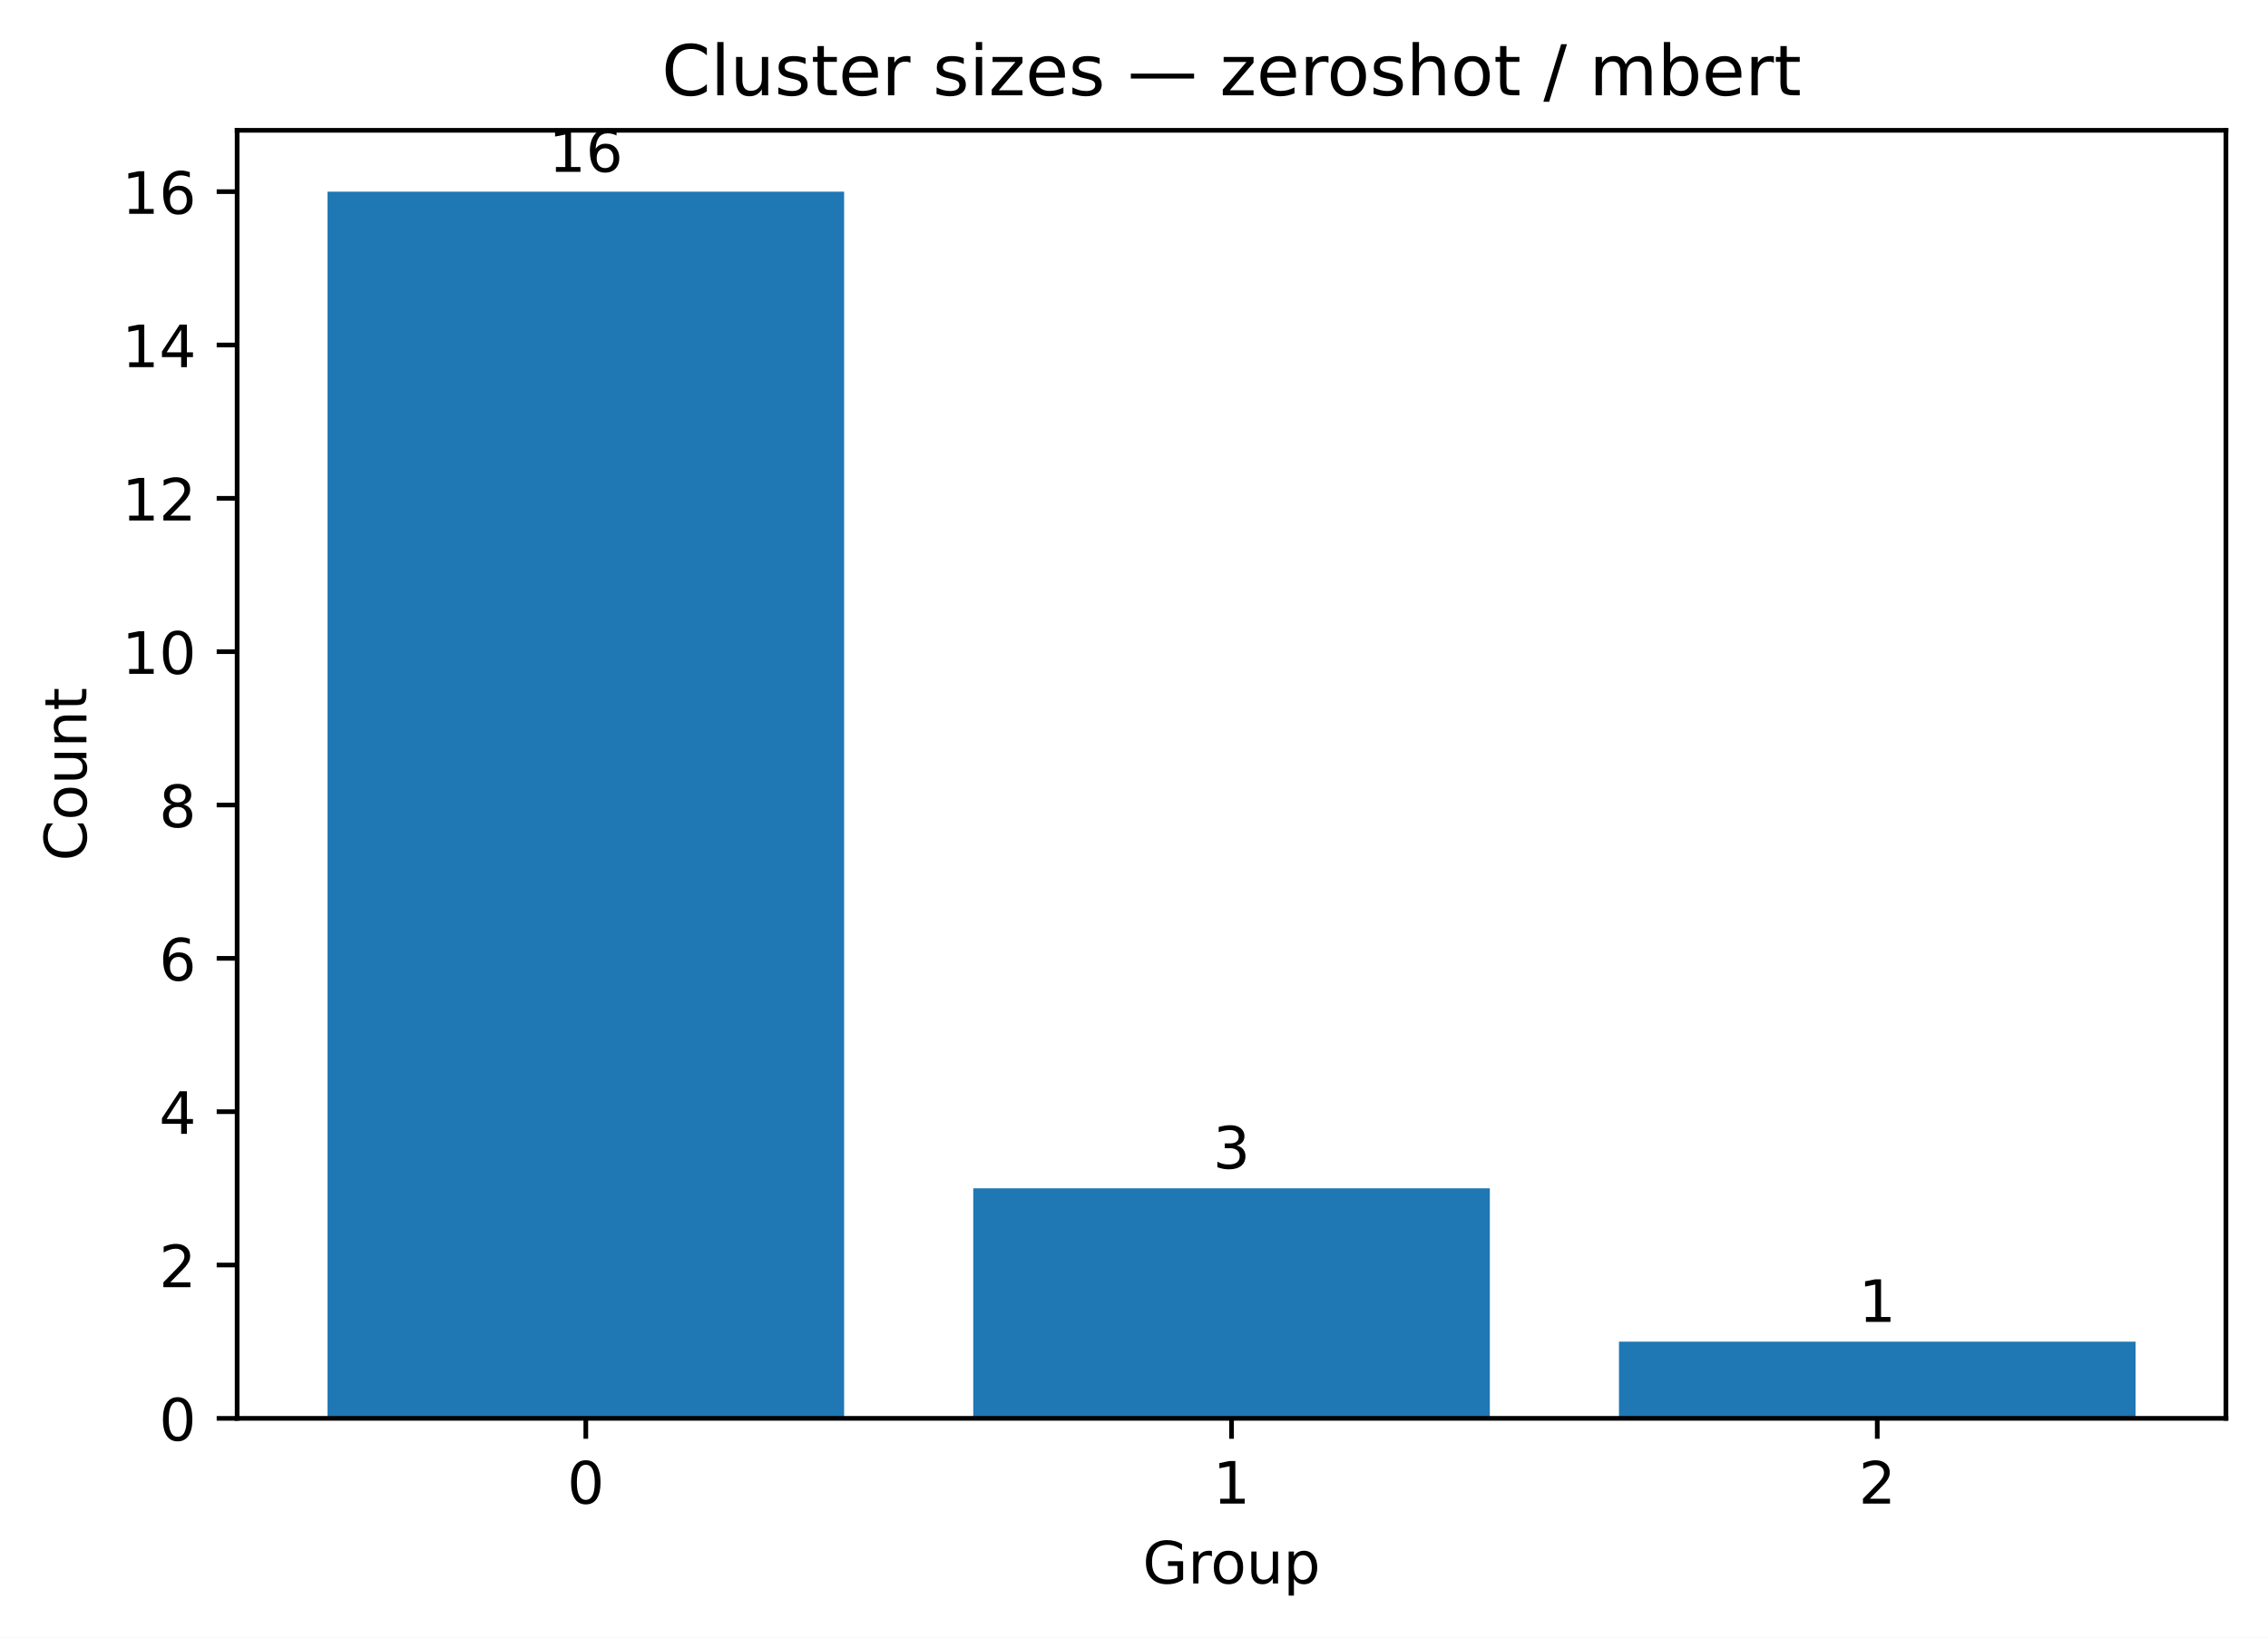
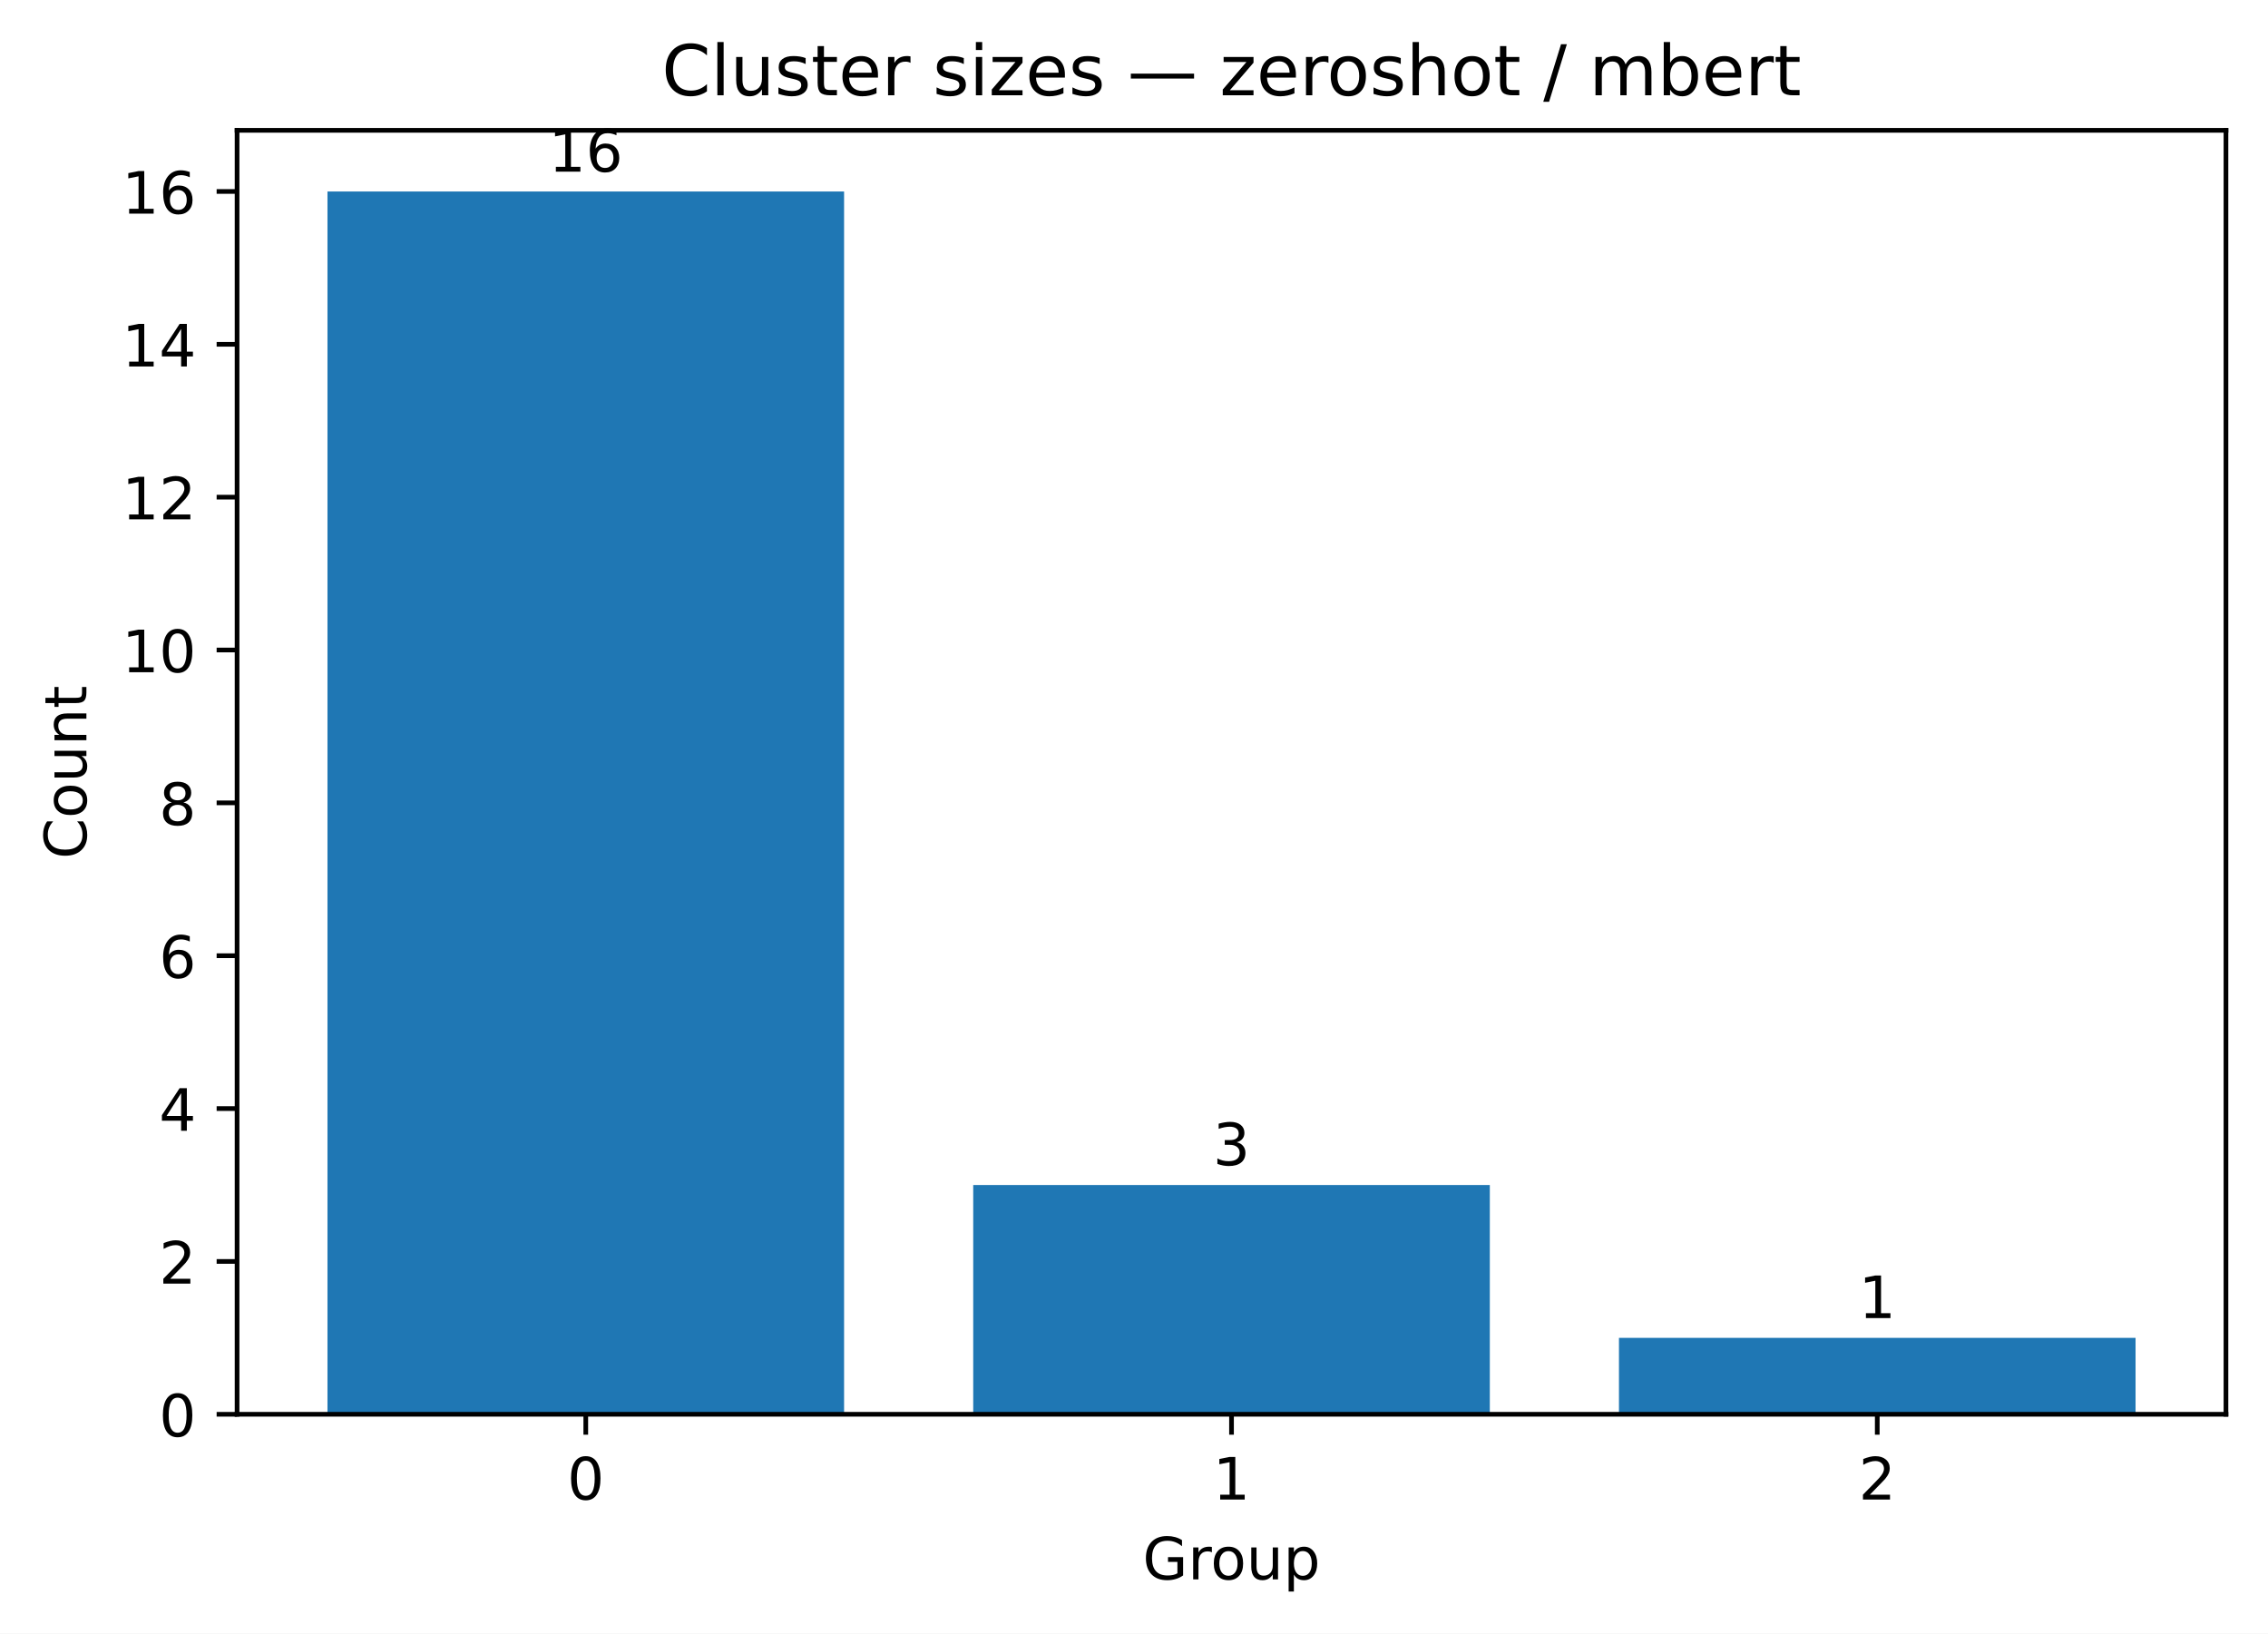
- <svg xmlns="http://www.w3.org/2000/svg" xmlns:xlink="http://www.w3.org/1999/xlink" width="388.343pt" height="280.474pt" viewBox="0 0 388.343 280.474" version="1.1">
+ <svg xmlns="http://www.w3.org/2000/svg" xmlns:xlink="http://www.w3.org/1999/xlink" width="388.433pt" height="279.754pt" viewBox="0 0 388.433 279.754" version="1.1">
  <defs>
    <style type="text/css">*{stroke-linejoin: round; stroke-linecap: butt}</style>
  </defs>
  <g id="figure_1">
    <g id="patch_1">
-       <path d="M 0 280.474  L 388.343 280.474  L 388.343 0  L 0 0  z " style="fill: #ffffff" />
+       <path d="M 0 279.754  L 388.433 279.754  L 388.433 0  L 0 0  z " style="fill: #ffffff" />
    </g>
    <g id="axes_1">
      <g id="patch_2">
-         <path d="M 40.603 242.918  L 381.143 242.918  L 381.143 22.318  L 40.603 22.318  z " style="fill: #ffffff" />
+         <path d="M 40.603 242.198  L 381.233 242.198  L 381.233 22.318  L 40.603 22.318  z " style="fill: #ffffff" />
      </g>
      <g id="patch_3">
-         <path d="M 56.082 242.918  L 144.534 242.918  L 144.534 32.823  L 56.082 32.823  z " clip-path="url(#pbd09c336f8)" style="fill: #1f77b4" />
+         <path d="M 56.086 242.198  L 144.562 242.198  L 144.562 32.789  L 56.086 32.789  z " clip-path="url(#p959d5bd42e)" style="fill: #1f77b4" />
      </g>
      <g id="patch_4">
-         <path d="M 166.647 242.918  L 255.099 242.918  L 255.099 203.525  L 166.647 203.525  z " clip-path="url(#pbd09c336f8)" style="fill: #1f77b4" />
+         <path d="M 166.68 242.198  L 255.156 242.198  L 255.156 202.934  L 166.68 202.934  z " clip-path="url(#p959d5bd42e)" style="fill: #1f77b4" />
      </g>
      <g id="patch_5">
-         <path d="M 277.212 242.918  L 365.664 242.918  L 365.664 229.787  L 277.212 229.787  z " clip-path="url(#pbd09c336f8)" style="fill: #1f77b4" />
+         <path d="M 277.275 242.198  L 365.75 242.198  L 365.75 229.11  L 277.275 229.11  z " clip-path="url(#p959d5bd42e)" style="fill: #1f77b4" />
      </g>
      <g id="matplotlib.axis_1">
        <g id="xtick_1">
          <g id="line2d_1">
            <defs>
-               <path id="m9528f11702" d="M 0 0  L 0 3.5  " style="stroke: #000000; stroke-width: 0.8" />
+               <path id="mc75d925050" d="M 0 0  L 0 3.5  " style="stroke: #000000; stroke-width: 0.8" />
            </defs>
            <g>
-               <use xlink:href="#m9528f11702" x="100.308" y="242.918" style="stroke: #000000; stroke-width: 0.8" />
+               <use xlink:href="#mc75d925050" x="100.324" y="242.198" style="stroke: #000000; stroke-width: 0.8" />
            </g>
          </g>
          <g id="text_1">
-             <g transform="translate(97.12694 257.5166) scale(0.1 -0.1)">
+             <g transform="translate(97.14272 256.7966) scale(0.1 -0.1)">
              <defs>
                <path id="DejaVuSans-30" d="M 2034 4250  Q 1547 4250 1301 3770  Q 1056 3291 1056 2328  Q 1056 1369 1301 889  Q 1547 409 2034 409  Q 2525 409 2770 889  Q 3016 1369 3016 2328  Q 3016 3291 2770 3770  Q 2525 4250 2034 4250  z M 2034 4750  Q 2819 4750 3233 4129  Q 3647 3509 3647 2328  Q 3647 1150 3233 529  Q 2819 -91 2034 -91  Q 1250 -91 836 529  Q 422 1150 422 2328  Q 422 3509 836 4129  Q 1250 4750 2034 4750  z " transform="scale(0.015625)" />
              </defs>
              <use xlink:href="#DejaVuSans-30" />
            </g>
          </g>
        </g>
        <g id="xtick_2">
          <g id="line2d_2">
            <g>
-               <use xlink:href="#m9528f11702" x="210.873" y="242.918" style="stroke: #000000; stroke-width: 0.8" />
+               <use xlink:href="#mc75d925050" x="210.918" y="242.198" style="stroke: #000000; stroke-width: 0.8" />
            </g>
          </g>
          <g id="text_2">
-             <g transform="translate(207.6919 257.5166) scale(0.1 -0.1)">
+             <g transform="translate(207.7369 256.7966) scale(0.1 -0.1)">
              <defs>
                <path id="DejaVuSans-31" d="M 794 531  L 1825 531  L 1825 4091  L 703 3866  L 703 4441  L 1819 4666  L 2450 4666  L 2450 531  L 3481 531  L 3481 0  L 794 0  L 794 531  z " transform="scale(0.015625)" />
              </defs>
              <use xlink:href="#DejaVuSans-31" />
            </g>
          </g>
        </g>
        <g id="xtick_3">
          <g id="line2d_3">
            <g>
-               <use xlink:href="#m9528f11702" x="321.438" y="242.918" style="stroke: #000000; stroke-width: 0.8" />
+               <use xlink:href="#mc75d925050" x="321.512" y="242.198" style="stroke: #000000; stroke-width: 0.8" />
            </g>
          </g>
          <g id="text_3">
-             <g transform="translate(318.2568 257.5166) scale(0.1 -0.1)">
+             <g transform="translate(318.331 256.7966) scale(0.1 -0.1)">
              <defs>
                <path id="DejaVuSans-32" d="M 1228 531  L 3431 531  L 3431 0  L 469 0  L 469 531  Q 828 903 1448 1529  Q 2069 2156 2228 2338  Q 2531 2678 2651 2914  Q 2772 3150 2772 3378  Q 2772 3750 2511 3984  Q 2250 4219 1831 4219  Q 1534 4219 1204 4116  Q 875 4013 500 3803  L 500 4441  Q 881 4594 1212 4672  Q 1544 4750 1819 4750  Q 2544 4750 2975 4387  Q 3406 4025 3406 3419  Q 3406 3131 3298 2873  Q 3191 2616 2906 2266  Q 2828 2175 2409 1742  Q 1991 1309 1228 531  z " transform="scale(0.015625)" />
              </defs>
              <use xlink:href="#DejaVuSans-32" />
            </g>
          </g>
        </g>
        <g id="text_4">
-           <g transform="translate(195.6536 271.1947) scale(0.1 -0.1)">
+           <g transform="translate(195.6986 270.4747) scale(0.1 -0.1)">
            <defs>
              <path id="DejaVuSans-47" d="M 3809 666  L 3809 1919  L 2778 1919  L 2778 2438  L 4434 2438  L 4434 434  Q 4069 175 3628 42  Q 3188 -91 2688 -91  Q 1594 -91 976 548  Q 359 1188 359 2328  Q 359 3472 976 4111  Q 1594 4750 2688 4750  Q 3144 4750 3555 4637  Q 3966 4525 4313 4306  L 4313 3634  Q 3963 3931 3569 4081  Q 3175 4231 2741 4231  Q 1884 4231 1454 3753  Q 1025 3275 1025 2328  Q 1025 1384 1454 906  Q 1884 428 2741 428  Q 3075 428 3337 486  Q 3600 544 3809 666  z " transform="scale(0.015625)" />
              <path id="DejaVuSans-72" d="M 2631 2963  Q 2534 3019 2420 3045  Q 2306 3072 2169 3072  Q 1681 3072 1420 2755  Q 1159 2438 1159 1844  L 1159 0  L 581 0  L 581 3500  L 1159 3500  L 1159 2956  Q 1341 3275 1631 3429  Q 1922 3584 2338 3584  Q 2397 3584 2469 3576  Q 2541 3569 2628 3553  L 2631 2963  z " transform="scale(0.015625)" />
              <path id="DejaVuSans-6f" d="M 1959 3097  Q 1497 3097 1228 2736  Q 959 2375 959 1747  Q 959 1119 1226 758  Q 1494 397 1959 397  Q 2419 397 2687 759  Q 2956 1122 2956 1747  Q 2956 2369 2687 2733  Q 2419 3097 1959 3097  z M 1959 3584  Q 2709 3584 3137 3096  Q 3566 2609 3566 1747  Q 3566 888 3137 398  Q 2709 -91 1959 -91  Q 1206 -91 779 398  Q 353 888 353 1747  Q 353 2609 779 3096  Q 1206 3584 1959 3584  z " transform="scale(0.015625)" />
              <path id="DejaVuSans-75" d="M 544 1381  L 544 3500  L 1119 3500  L 1119 1403  Q 1119 906 1312 657  Q 1506 409 1894 409  Q 2359 409 2629 706  Q 2900 1003 2900 1516  L 2900 3500  L 3475 3500  L 3475 0  L 2900 0  L 2900 538  Q 2691 219 2414 64  Q 2138 -91 1772 -91  Q 1169 -91 856 284  Q 544 659 544 1381  z M 1991 3584  L 1991 3584  z " transform="scale(0.015625)" />
              <path id="DejaVuSans-70" d="M 1159 525  L 1159 -1331  L 581 -1331  L 581 3500  L 1159 3500  L 1159 2969  Q 1341 3281 1617 3432  Q 1894 3584 2278 3584  Q 2916 3584 3314 3078  Q 3713 2572 3713 1747  Q 3713 922 3314 415  Q 2916 -91 2278 -91  Q 1894 -91 1617 61  Q 1341 213 1159 525  z M 3116 1747  Q 3116 2381 2855 2742  Q 2594 3103 2138 3103  Q 1681 3103 1420 2742  Q 1159 2381 1159 1747  Q 1159 1113 1420 752  Q 1681 391 2138 391  Q 2594 391 2855 752  Q 3116 1113 3116 1747  z " transform="scale(0.015625)" />
            </defs>
            <use xlink:href="#DejaVuSans-47" />
            <use xlink:href="#DejaVuSans-72" transform="translate(77.49023 0)" />
            <use xlink:href="#DejaVuSans-6f" transform="translate(116.3535 0)" />
            <use xlink:href="#DejaVuSans-75" transform="translate(177.5352 0)" />
            <use xlink:href="#DejaVuSans-70" transform="translate(240.9141 0)" />
          </g>
        </g>
      </g>
      <g id="matplotlib.axis_2">
        <g id="ytick_1">
          <g id="line2d_4">
            <defs>
-               <path id="mf3a6956a13" d="M 0 0  L -3.5 0  " style="stroke: #000000; stroke-width: 0.8" />
+               <path id="m1fe364e863" d="M 0 0  L -3.5 0  " style="stroke: #000000; stroke-width: 0.8" />
            </defs>
            <g>
-               <use xlink:href="#mf3a6956a13" x="40.603" y="242.918" style="stroke: #000000; stroke-width: 0.8" />
+               <use xlink:href="#m1fe364e863" x="40.603" y="242.198" style="stroke: #000000; stroke-width: 0.8" />
            </g>
          </g>
          <g id="text_5">
-             <g transform="translate(27.24063 246.7173) scale(0.1 -0.1)">
+             <g transform="translate(27.24063 245.9973) scale(0.1 -0.1)">
              <use xlink:href="#DejaVuSans-30" />
            </g>
          </g>
        </g>
        <g id="ytick_2">
          <g id="line2d_5">
            <g>
-               <use xlink:href="#mf3a6956a13" x="40.603" y="216.656" style="stroke: #000000; stroke-width: 0.8" />
+               <use xlink:href="#m1fe364e863" x="40.603" y="216.022" style="stroke: #000000; stroke-width: 0.8" />
            </g>
          </g>
          <g id="text_6">
-             <g transform="translate(27.24063 220.4554) scale(0.1 -0.1)">
+             <g transform="translate(27.24063 219.8212) scale(0.1 -0.1)">
              <use xlink:href="#DejaVuSans-32" />
            </g>
          </g>
        </g>
        <g id="ytick_3">
          <g id="line2d_6">
            <g>
-               <use xlink:href="#mf3a6956a13" x="40.603" y="190.394" style="stroke: #000000; stroke-width: 0.8" />
+               <use xlink:href="#m1fe364e863" x="40.603" y="189.846" style="stroke: #000000; stroke-width: 0.8" />
            </g>
          </g>
          <g id="text_7">
-             <g transform="translate(27.24063 194.1935) scale(0.1 -0.1)">
+             <g transform="translate(27.24063 193.645) scale(0.1 -0.1)">
              <defs>
                <path id="DejaVuSans-34" d="M 2419 4116  L 825 1625  L 2419 1625  L 2419 4116  z M 2253 4666  L 3047 4666  L 3047 1625  L 3713 1625  L 3713 1100  L 3047 1100  L 3047 0  L 2419 0  L 2419 1100  L 313 1100  L 313 1709  L 2253 4666  z " transform="scale(0.015625)" />
              </defs>
              <use xlink:href="#DejaVuSans-34" />
            </g>
          </g>
        </g>
        <g id="ytick_4">
          <g id="line2d_7">
            <g>
-               <use xlink:href="#mf3a6956a13" x="40.603" y="164.132" style="stroke: #000000; stroke-width: 0.8" />
+               <use xlink:href="#m1fe364e863" x="40.603" y="163.67" style="stroke: #000000; stroke-width: 0.8" />
            </g>
          </g>
          <g id="text_8">
-             <g transform="translate(27.24063 167.9316) scale(0.1 -0.1)">
+             <g transform="translate(27.24063 167.4688) scale(0.1 -0.1)">
              <defs>
                <path id="DejaVuSans-36" d="M 2113 2584  Q 1688 2584 1439 2293  Q 1191 2003 1191 1497  Q 1191 994 1439 701  Q 1688 409 2113 409  Q 2538 409 2786 701  Q 3034 994 3034 1497  Q 3034 2003 2786 2293  Q 2538 2584 2113 2584  z M 3366 4563  L 3366 3988  Q 3128 4100 2886 4159  Q 2644 4219 2406 4219  Q 1781 4219 1451 3797  Q 1122 3375 1075 2522  Q 1259 2794 1537 2939  Q 1816 3084 2150 3084  Q 2853 3084 3261 2657  Q 3669 2231 3669 1497  Q 3669 778 3244 343  Q 2819 -91 2113 -91  Q 1303 -91 875 529  Q 447 1150 447 2328  Q 447 3434 972 4092  Q 1497 4750 2381 4750  Q 2619 4750 2861 4703  Q 3103 4656 3366 4563  z " transform="scale(0.015625)" />
              </defs>
              <use xlink:href="#DejaVuSans-36" />
            </g>
          </g>
        </g>
        <g id="ytick_5">
          <g id="line2d_8">
            <g>
-               <use xlink:href="#mf3a6956a13" x="40.603" y="137.871" style="stroke: #000000; stroke-width: 0.8" />
+               <use xlink:href="#m1fe364e863" x="40.603" y="137.493" style="stroke: #000000; stroke-width: 0.8" />
            </g>
          </g>
          <g id="text_9">
-             <g transform="translate(27.24063 141.6697) scale(0.1 -0.1)">
+             <g transform="translate(27.24063 141.2926) scale(0.1 -0.1)">
              <defs>
                <path id="DejaVuSans-38" d="M 2034 2216  Q 1584 2216 1326 1975  Q 1069 1734 1069 1313  Q 1069 891 1326 650  Q 1584 409 2034 409  Q 2484 409 2743 651  Q 3003 894 3003 1313  Q 3003 1734 2745 1975  Q 2488 2216 2034 2216  z M 1403 2484  Q 997 2584 770 2862  Q 544 3141 544 3541  Q 544 4100 942 4425  Q 1341 4750 2034 4750  Q 2731 4750 3128 4425  Q 3525 4100 3525 3541  Q 3525 3141 3298 2862  Q 3072 2584 2669 2484  Q 3125 2378 3379 2068  Q 3634 1759 3634 1313  Q 3634 634 3220 271  Q 2806 -91 2034 -91  Q 1263 -91 848 271  Q 434 634 434 1313  Q 434 1759 690 2068  Q 947 2378 1403 2484  z M 1172 3481  Q 1172 3119 1398 2916  Q 1625 2713 2034 2713  Q 2441 2713 2670 2916  Q 2900 3119 2900 3481  Q 2900 3844 2670 4047  Q 2441 4250 2034 4250  Q 1625 4250 1398 4047  Q 1172 3844 1172 3481  z " transform="scale(0.015625)" />
              </defs>
              <use xlink:href="#DejaVuSans-38" />
            </g>
          </g>
        </g>
        <g id="ytick_6">
          <g id="line2d_9">
            <g>
-               <use xlink:href="#mf3a6956a13" x="40.603" y="111.609" style="stroke: #000000; stroke-width: 0.8" />
+               <use xlink:href="#m1fe364e863" x="40.603" y="111.317" style="stroke: #000000; stroke-width: 0.8" />
            </g>
          </g>
          <g id="text_10">
-             <g transform="translate(20.87813 115.4078) scale(0.1 -0.1)">
+             <g transform="translate(20.87813 115.1164) scale(0.1 -0.1)">
              <use xlink:href="#DejaVuSans-31" />
              <use xlink:href="#DejaVuSans-30" transform="translate(63.62305 0)" />
            </g>
          </g>
        </g>
        <g id="ytick_7">
          <g id="line2d_10">
            <g>
-               <use xlink:href="#mf3a6956a13" x="40.603" y="85.347" style="stroke: #000000; stroke-width: 0.8" />
+               <use xlink:href="#m1fe364e863" x="40.603" y="85.141" style="stroke: #000000; stroke-width: 0.8" />
            </g>
          </g>
          <g id="text_11">
-             <g transform="translate(20.87813 89.14592) scale(0.1 -0.1)">
+             <g transform="translate(20.87813 88.9402) scale(0.1 -0.1)">
              <use xlink:href="#DejaVuSans-31" />
              <use xlink:href="#DejaVuSans-32" transform="translate(63.62305 0)" />
            </g>
          </g>
        </g>
        <g id="ytick_8">
          <g id="line2d_11">
            <g>
-               <use xlink:href="#mf3a6956a13" x="40.603" y="59.085" style="stroke: #000000; stroke-width: 0.8" />
+               <use xlink:href="#m1fe364e863" x="40.603" y="58.965" style="stroke: #000000; stroke-width: 0.8" />
            </g>
          </g>
          <g id="text_12">
-             <g transform="translate(20.87813 62.88401) scale(0.1 -0.1)">
+             <g transform="translate(20.87813 62.76401) scale(0.1 -0.1)">
              <use xlink:href="#DejaVuSans-31" />
              <use xlink:href="#DejaVuSans-34" transform="translate(63.62305 0)" />
            </g>
          </g>
        </g>
        <g id="ytick_9">
          <g id="line2d_12">
            <g>
-               <use xlink:href="#mf3a6956a13" x="40.603" y="32.823" style="stroke: #000000; stroke-width: 0.8" />
+               <use xlink:href="#m1fe364e863" x="40.603" y="32.789" style="stroke: #000000; stroke-width: 0.8" />
            </g>
          </g>
          <g id="text_13">
-             <g transform="translate(20.87813 36.62211) scale(0.1 -0.1)">
+             <g transform="translate(20.87813 36.58782) scale(0.1 -0.1)">
              <use xlink:href="#DejaVuSans-31" />
              <use xlink:href="#DejaVuSans-36" transform="translate(63.62305 0)" />
            </g>
          </g>
        </g>
        <g id="text_14">
-           <g transform="translate(14.79844 147.4666) rotate(-90) scale(0.1 -0.1)">
+           <g transform="translate(14.79844 147.1066) rotate(-90) scale(0.1 -0.1)">
            <defs>
              <path id="DejaVuSans-43" d="M 4122 4306  L 4122 3641  Q 3803 3938 3442 4084  Q 3081 4231 2675 4231  Q 1875 4231 1450 3742  Q 1025 3253 1025 2328  Q 1025 1406 1450 917  Q 1875 428 2675 428  Q 3081 428 3442 575  Q 3803 722 4122 1019  L 4122 359  Q 3791 134 3420 21  Q 3050 -91 2638 -91  Q 1578 -91 968 557  Q 359 1206 359 2328  Q 359 3453 968 4101  Q 1578 4750 2638 4750  Q 3056 4750 3426 4639  Q 3797 4528 4122 4306  z " transform="scale(0.015625)" />
              <path id="DejaVuSans-6e" d="M 3513 2113  L 3513 0  L 2938 0  L 2938 2094  Q 2938 2591 2744 2837  Q 2550 3084 2163 3084  Q 1697 3084 1428 2787  Q 1159 2491 1159 1978  L 1159 0  L 581 0  L 581 3500  L 1159 3500  L 1159 2956  Q 1366 3272 1645 3428  Q 1925 3584 2291 3584  Q 2894 3584 3203 3211  Q 3513 2838 3513 2113  z " transform="scale(0.015625)" />
              <path id="DejaVuSans-74" d="M 1172 4494  L 1172 3500  L 2356 3500  L 2356 3053  L 1172 3053  L 1172 1153  Q 1172 725 1289 603  Q 1406 481 1766 481  L 2356 481  L 2356 0  L 1766 0  Q 1100 0 847 248  Q 594 497 594 1153  L 594 3053  L 172 3053  L 172 3500  L 594 3500  L 594 4494  L 1172 4494  z " transform="scale(0.015625)" />
            </defs>
            <use xlink:href="#DejaVuSans-43" />
            <use xlink:href="#DejaVuSans-6f" transform="translate(69.82422 0)" />
            <use xlink:href="#DejaVuSans-75" transform="translate(131.0059 0)" />
            <use xlink:href="#DejaVuSans-6e" transform="translate(194.3848 0)" />
            <use xlink:href="#DejaVuSans-74" transform="translate(257.7637 0)" />
          </g>
        </g>
      </g>
      <g id="patch_6">
-         <path d="M 40.603 242.918  L 40.603 22.318  " style="fill: none; stroke: #000000; stroke-width: 0.8; stroke-linejoin: miter; stroke-linecap: square" />
+         <path d="M 40.603 242.198  L 40.603 22.318  " style="fill: none; stroke: #000000; stroke-width: 0.8; stroke-linejoin: miter; stroke-linecap: square" />
      </g>
      <g id="patch_7">
-         <path d="M 381.143 242.918  L 381.143 22.318  " style="fill: none; stroke: #000000; stroke-width: 0.8; stroke-linejoin: miter; stroke-linecap: square" />
+         <path d="M 381.233 242.198  L 381.233 22.318  " style="fill: none; stroke: #000000; stroke-width: 0.8; stroke-linejoin: miter; stroke-linecap: square" />
      </g>
      <g id="patch_8">
-         <path d="M 40.603 242.918  L 381.143 242.918  " style="fill: none; stroke: #000000; stroke-width: 0.8; stroke-linejoin: miter; stroke-linecap: square" />
+         <path d="M 40.603 242.198  L 381.233 242.198  " style="fill: none; stroke: #000000; stroke-width: 0.8; stroke-linejoin: miter; stroke-linecap: square" />
      </g>
      <g id="patch_9">
-         <path d="M 40.603 22.318  L 381.143 22.318  " style="fill: none; stroke: #000000; stroke-width: 0.8; stroke-linejoin: miter; stroke-linecap: square" />
+         <path d="M 40.603 22.318  L 381.233 22.318  " style="fill: none; stroke: #000000; stroke-width: 0.8; stroke-linejoin: miter; stroke-linecap: square" />
      </g>
      <g id="text_15">
-         <g transform="translate(93.94569 29.4301) scale(0.1 -0.1)">
+         <g transform="translate(93.96147 29.4001) scale(0.1 -0.1)">
          <use xlink:href="#DejaVuSans-31" />
          <use xlink:href="#DejaVuSans-36" transform="translate(63.62305 0)" />
        </g>
      </g>
      <g id="text_16">
-         <g transform="translate(207.6919 200.1325) scale(0.1 -0.1)">
+         <g transform="translate(207.7369 199.5453) scale(0.1 -0.1)">
          <defs>
            <path id="DejaVuSans-33" d="M 2597 2516  Q 3050 2419 3304 2112  Q 3559 1806 3559 1356  Q 3559 666 3084 287  Q 2609 -91 1734 -91  Q 1441 -91 1130 -33  Q 819 25 488 141  L 488 750  Q 750 597 1062 519  Q 1375 441 1716 441  Q 2309 441 2620 675  Q 2931 909 2931 1356  Q 2931 1769 2642 2001  Q 2353 2234 1838 2234  L 1294 2234  L 1294 2753  L 1863 2753  Q 2328 2753 2575 2939  Q 2822 3125 2822 3475  Q 2822 3834 2567 4026  Q 2313 4219 1838 4219  Q 1578 4219 1281 4162  Q 984 4106 628 3988  L 628 4550  Q 988 4650 1302 4700  Q 1616 4750 1894 4750  Q 2613 4750 3031 4423  Q 3450 4097 3450 3541  Q 3450 3153 3228 2886  Q 3006 2619 2597 2516  z " transform="scale(0.015625)" />
          </defs>
          <use xlink:href="#DejaVuSans-33" />
        </g>
      </g>
      <g id="text_17">
-         <g transform="translate(318.2568 226.3944) scale(0.1 -0.1)">
+         <g transform="translate(318.331 225.7215) scale(0.1 -0.1)">
          <use xlink:href="#DejaVuSans-31" />
        </g>
      </g>
      <g id="text_18">
-         <g transform="translate(113.3037 16.31812) scale(0.12 -0.12)">
+         <g transform="translate(113.3487 16.31812) scale(0.12 -0.12)">
          <defs>
            <path id="DejaVuSans-6c" d="M 603 4863  L 1178 4863  L 1178 0  L 603 0  L 603 4863  z " transform="scale(0.015625)" />
            <path id="DejaVuSans-73" d="M 2834 3397  L 2834 2853  Q 2591 2978 2328 3040  Q 2066 3103 1784 3103  Q 1356 3103 1142 2972  Q 928 2841 928 2578  Q 928 2378 1081 2264  Q 1234 2150 1697 2047  L 1894 2003  Q 2506 1872 2764 1633  Q 3022 1394 3022 966  Q 3022 478 2636 193  Q 2250 -91 1575 -91  Q 1294 -91 989 -36  Q 684 19 347 128  L 347 722  Q 666 556 975 473  Q 1284 391 1588 391  Q 1994 391 2212 530  Q 2431 669 2431 922  Q 2431 1156 2273 1281  Q 2116 1406 1581 1522  L 1381 1569  Q 847 1681 609 1914  Q 372 2147 372 2553  Q 372 3047 722 3315  Q 1072 3584 1716 3584  Q 2034 3584 2315 3537  Q 2597 3491 2834 3397  z " transform="scale(0.015625)" />
            <path id="DejaVuSans-65" d="M 3597 1894  L 3597 1613  L 953 1613  Q 991 1019 1311 708  Q 1631 397 2203 397  Q 2534 397 2845 478  Q 3156 559 3463 722  L 3463 178  Q 3153 47 2828 -22  Q 2503 -91 2169 -91  Q 1331 -91 842 396  Q 353 884 353 1716  Q 353 2575 817 3079  Q 1281 3584 2069 3584  Q 2775 3584 3186 3129  Q 3597 2675 3597 1894  z M 3022 2063  Q 3016 2534 2758 2815  Q 2500 3097 2075 3097  Q 1594 3097 1305 2825  Q 1016 2553 972 2059  L 3022 2063  z " transform="scale(0.015625)" />
            <path id="DejaVuSans-20" transform="scale(0.015625)" />
            <path id="DejaVuSans-69" d="M 603 3500  L 1178 3500  L 1178 0  L 603 0  L 603 3500  z M 603 4863  L 1178 4863  L 1178 4134  L 603 4134  L 603 4863  z " transform="scale(0.015625)" />
            <path id="DejaVuSans-7a" d="M 353 3500  L 3084 3500  L 3084 2975  L 922 459  L 3084 459  L 3084 0  L 275 0  L 275 525  L 2438 3041  L 353 3041  L 353 3500  z " transform="scale(0.015625)" />
            <path id="DejaVuSans-2014" d="M 313 1978  L 6088 1978  L 6088 1528  L 313 1528  L 313 1978  z " transform="scale(0.015625)" />
            <path id="DejaVuSans-68" d="M 3513 2113  L 3513 0  L 2938 0  L 2938 2094  Q 2938 2591 2744 2837  Q 2550 3084 2163 3084  Q 1697 3084 1428 2787  Q 1159 2491 1159 1978  L 1159 0  L 581 0  L 581 4863  L 1159 4863  L 1159 2956  Q 1366 3272 1645 3428  Q 1925 3584 2291 3584  Q 2894 3584 3203 3211  Q 3513 2838 3513 2113  z " transform="scale(0.015625)" />
            <path id="DejaVuSans-2f" d="M 1625 4666  L 2156 4666  L 531 -594  L 0 -594  L 1625 4666  z " transform="scale(0.015625)" />
            <path id="DejaVuSans-6d" d="M 3328 2828  Q 3544 3216 3844 3400  Q 4144 3584 4550 3584  Q 5097 3584 5394 3201  Q 5691 2819 5691 2113  L 5691 0  L 5113 0  L 5113 2094  Q 5113 2597 4934 2840  Q 4756 3084 4391 3084  Q 3944 3084 3684 2787  Q 3425 2491 3425 1978  L 3425 0  L 2847 0  L 2847 2094  Q 2847 2600 2669 2842  Q 2491 3084 2119 3084  Q 1678 3084 1418 2786  Q 1159 2488 1159 1978  L 1159 0  L 581 0  L 581 3500  L 1159 3500  L 1159 2956  Q 1356 3278 1631 3431  Q 1906 3584 2284 3584  Q 2666 3584 2933 3390  Q 3200 3197 3328 2828  z " transform="scale(0.015625)" />
            <path id="DejaVuSans-62" d="M 3116 1747  Q 3116 2381 2855 2742  Q 2594 3103 2138 3103  Q 1681 3103 1420 2742  Q 1159 2381 1159 1747  Q 1159 1113 1420 752  Q 1681 391 2138 391  Q 2594 391 2855 752  Q 3116 1113 3116 1747  z M 1159 2969  Q 1341 3281 1617 3432  Q 1894 3584 2278 3584  Q 2916 3584 3314 3078  Q 3713 2572 3713 1747  Q 3713 922 3314 415  Q 2916 -91 2278 -91  Q 1894 -91 1617 61  Q 1341 213 1159 525  L 1159 0  L 581 0  L 581 4863  L 1159 4863  L 1159 2969  z " transform="scale(0.015625)" />
          </defs>
          <use xlink:href="#DejaVuSans-43" />
          <use xlink:href="#DejaVuSans-6c" transform="translate(69.82422 0)" />
          <use xlink:href="#DejaVuSans-75" transform="translate(97.60742 0)" />
          <use xlink:href="#DejaVuSans-73" transform="translate(160.9863 0)" />
          <use xlink:href="#DejaVuSans-74" transform="translate(213.0859 0)" />
          <use xlink:href="#DejaVuSans-65" transform="translate(252.2949 0)" />
          <use xlink:href="#DejaVuSans-72" transform="translate(313.8184 0)" />
          <use xlink:href="#DejaVuSans-20" transform="translate(354.9316 0)" />
          <use xlink:href="#DejaVuSans-73" transform="translate(386.7188 0)" />
          <use xlink:href="#DejaVuSans-69" transform="translate(438.8184 0)" />
          <use xlink:href="#DejaVuSans-7a" transform="translate(466.6016 0)" />
          <use xlink:href="#DejaVuSans-65" transform="translate(519.0918 0)" />
          <use xlink:href="#DejaVuSans-73" transform="translate(580.6152 0)" />
          <use xlink:href="#DejaVuSans-20" transform="translate(632.7148 0)" />
          <use xlink:href="#DejaVuSans-2014" transform="translate(664.502 0)" />
          <use xlink:href="#DejaVuSans-20" transform="translate(764.502 0)" />
          <use xlink:href="#DejaVuSans-7a" transform="translate(796.2891 0)" />
          <use xlink:href="#DejaVuSans-65" transform="translate(848.7793 0)" />
          <use xlink:href="#DejaVuSans-72" transform="translate(910.3027 0)" />
          <use xlink:href="#DejaVuSans-6f" transform="translate(949.166 0)" />
          <use xlink:href="#DejaVuSans-73" transform="translate(1010.348 0)" />
          <use xlink:href="#DejaVuSans-68" transform="translate(1062.447 0)" />
          <use xlink:href="#DejaVuSans-6f" transform="translate(1125.826 0)" />
          <use xlink:href="#DejaVuSans-74" transform="translate(1187.008 0)" />
          <use xlink:href="#DejaVuSans-20" transform="translate(1226.217 0)" />
          <use xlink:href="#DejaVuSans-2f" transform="translate(1258.004 0)" />
          <use xlink:href="#DejaVuSans-20" transform="translate(1291.695 0)" />
          <use xlink:href="#DejaVuSans-6d" transform="translate(1323.482 0)" />
          <use xlink:href="#DejaVuSans-62" transform="translate(1420.895 0)" />
          <use xlink:href="#DejaVuSans-65" transform="translate(1484.371 0)" />
          <use xlink:href="#DejaVuSans-72" transform="translate(1545.895 0)" />
          <use xlink:href="#DejaVuSans-74" transform="translate(1587.008 0)" />
        </g>
      </g>
    </g>
  </g>
  <defs>
-     <clipPath id="pbd09c336f8">
-       <rect x="40.603" y="22.318" width="340.54" height="220.6" />
+     <clipPath id="p959d5bd42e">
+       <rect x="40.603" y="22.318" width="340.63" height="219.88" />
    </clipPath>
  </defs>
</svg>
